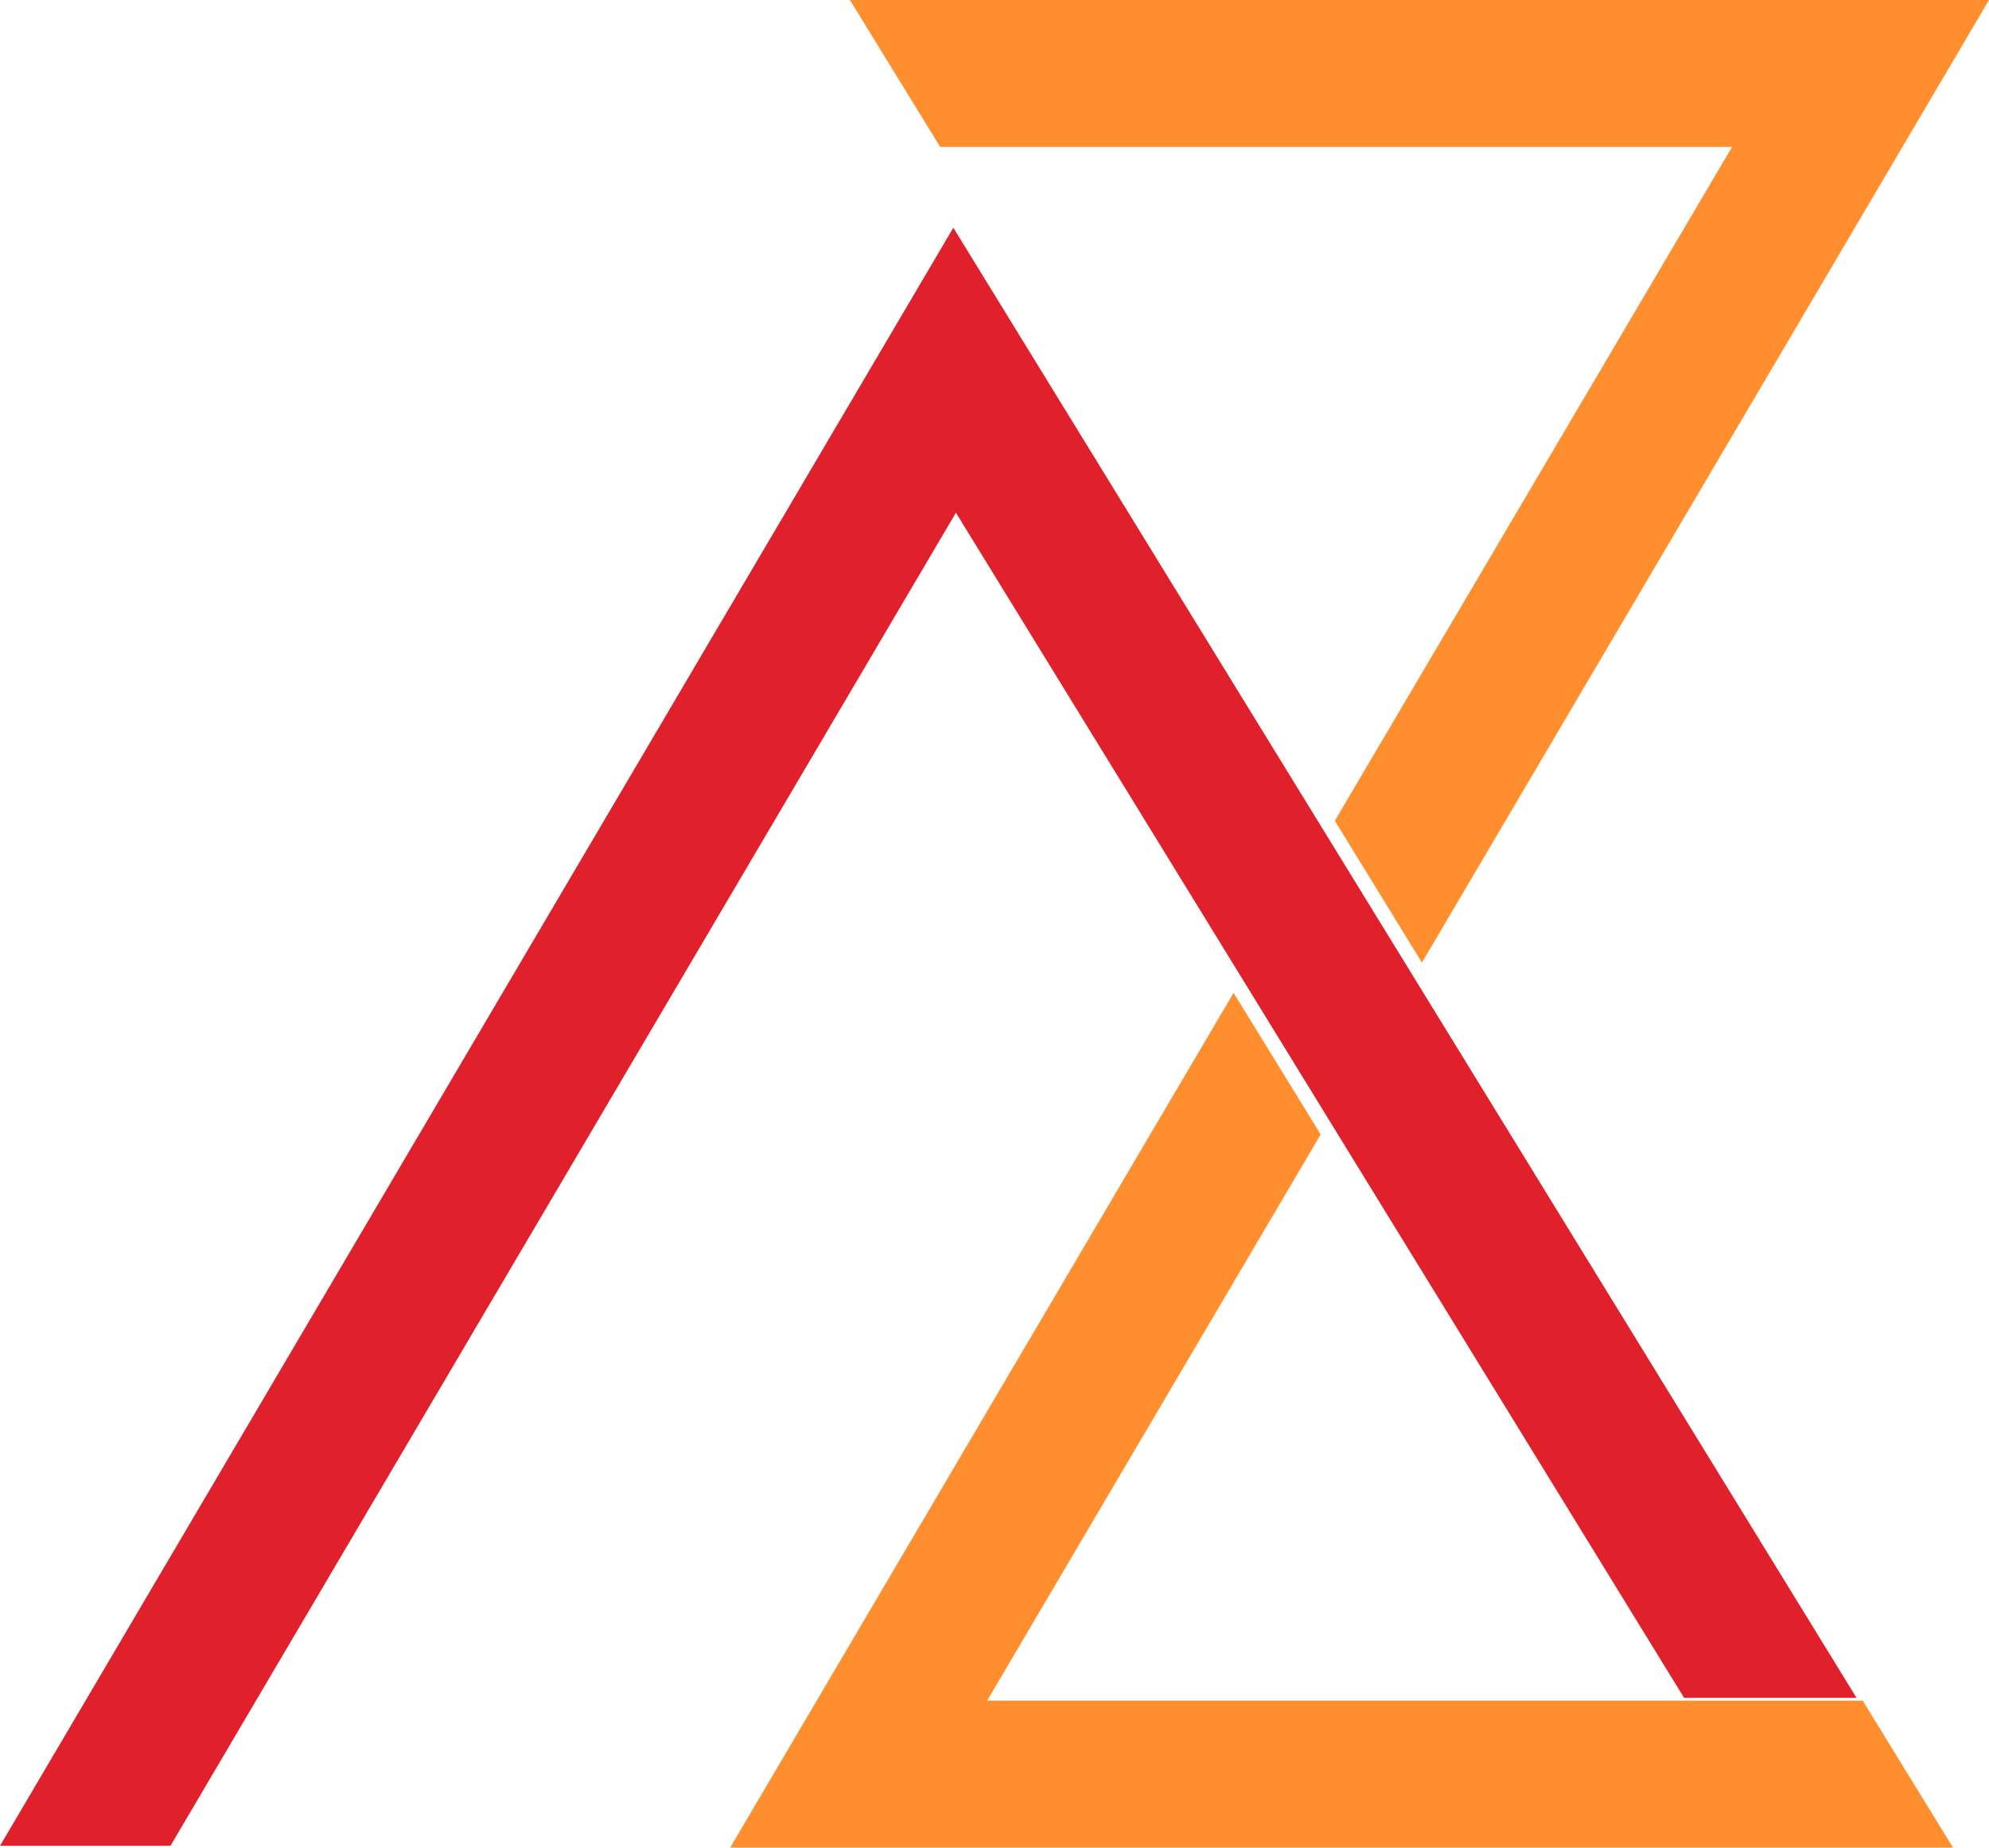
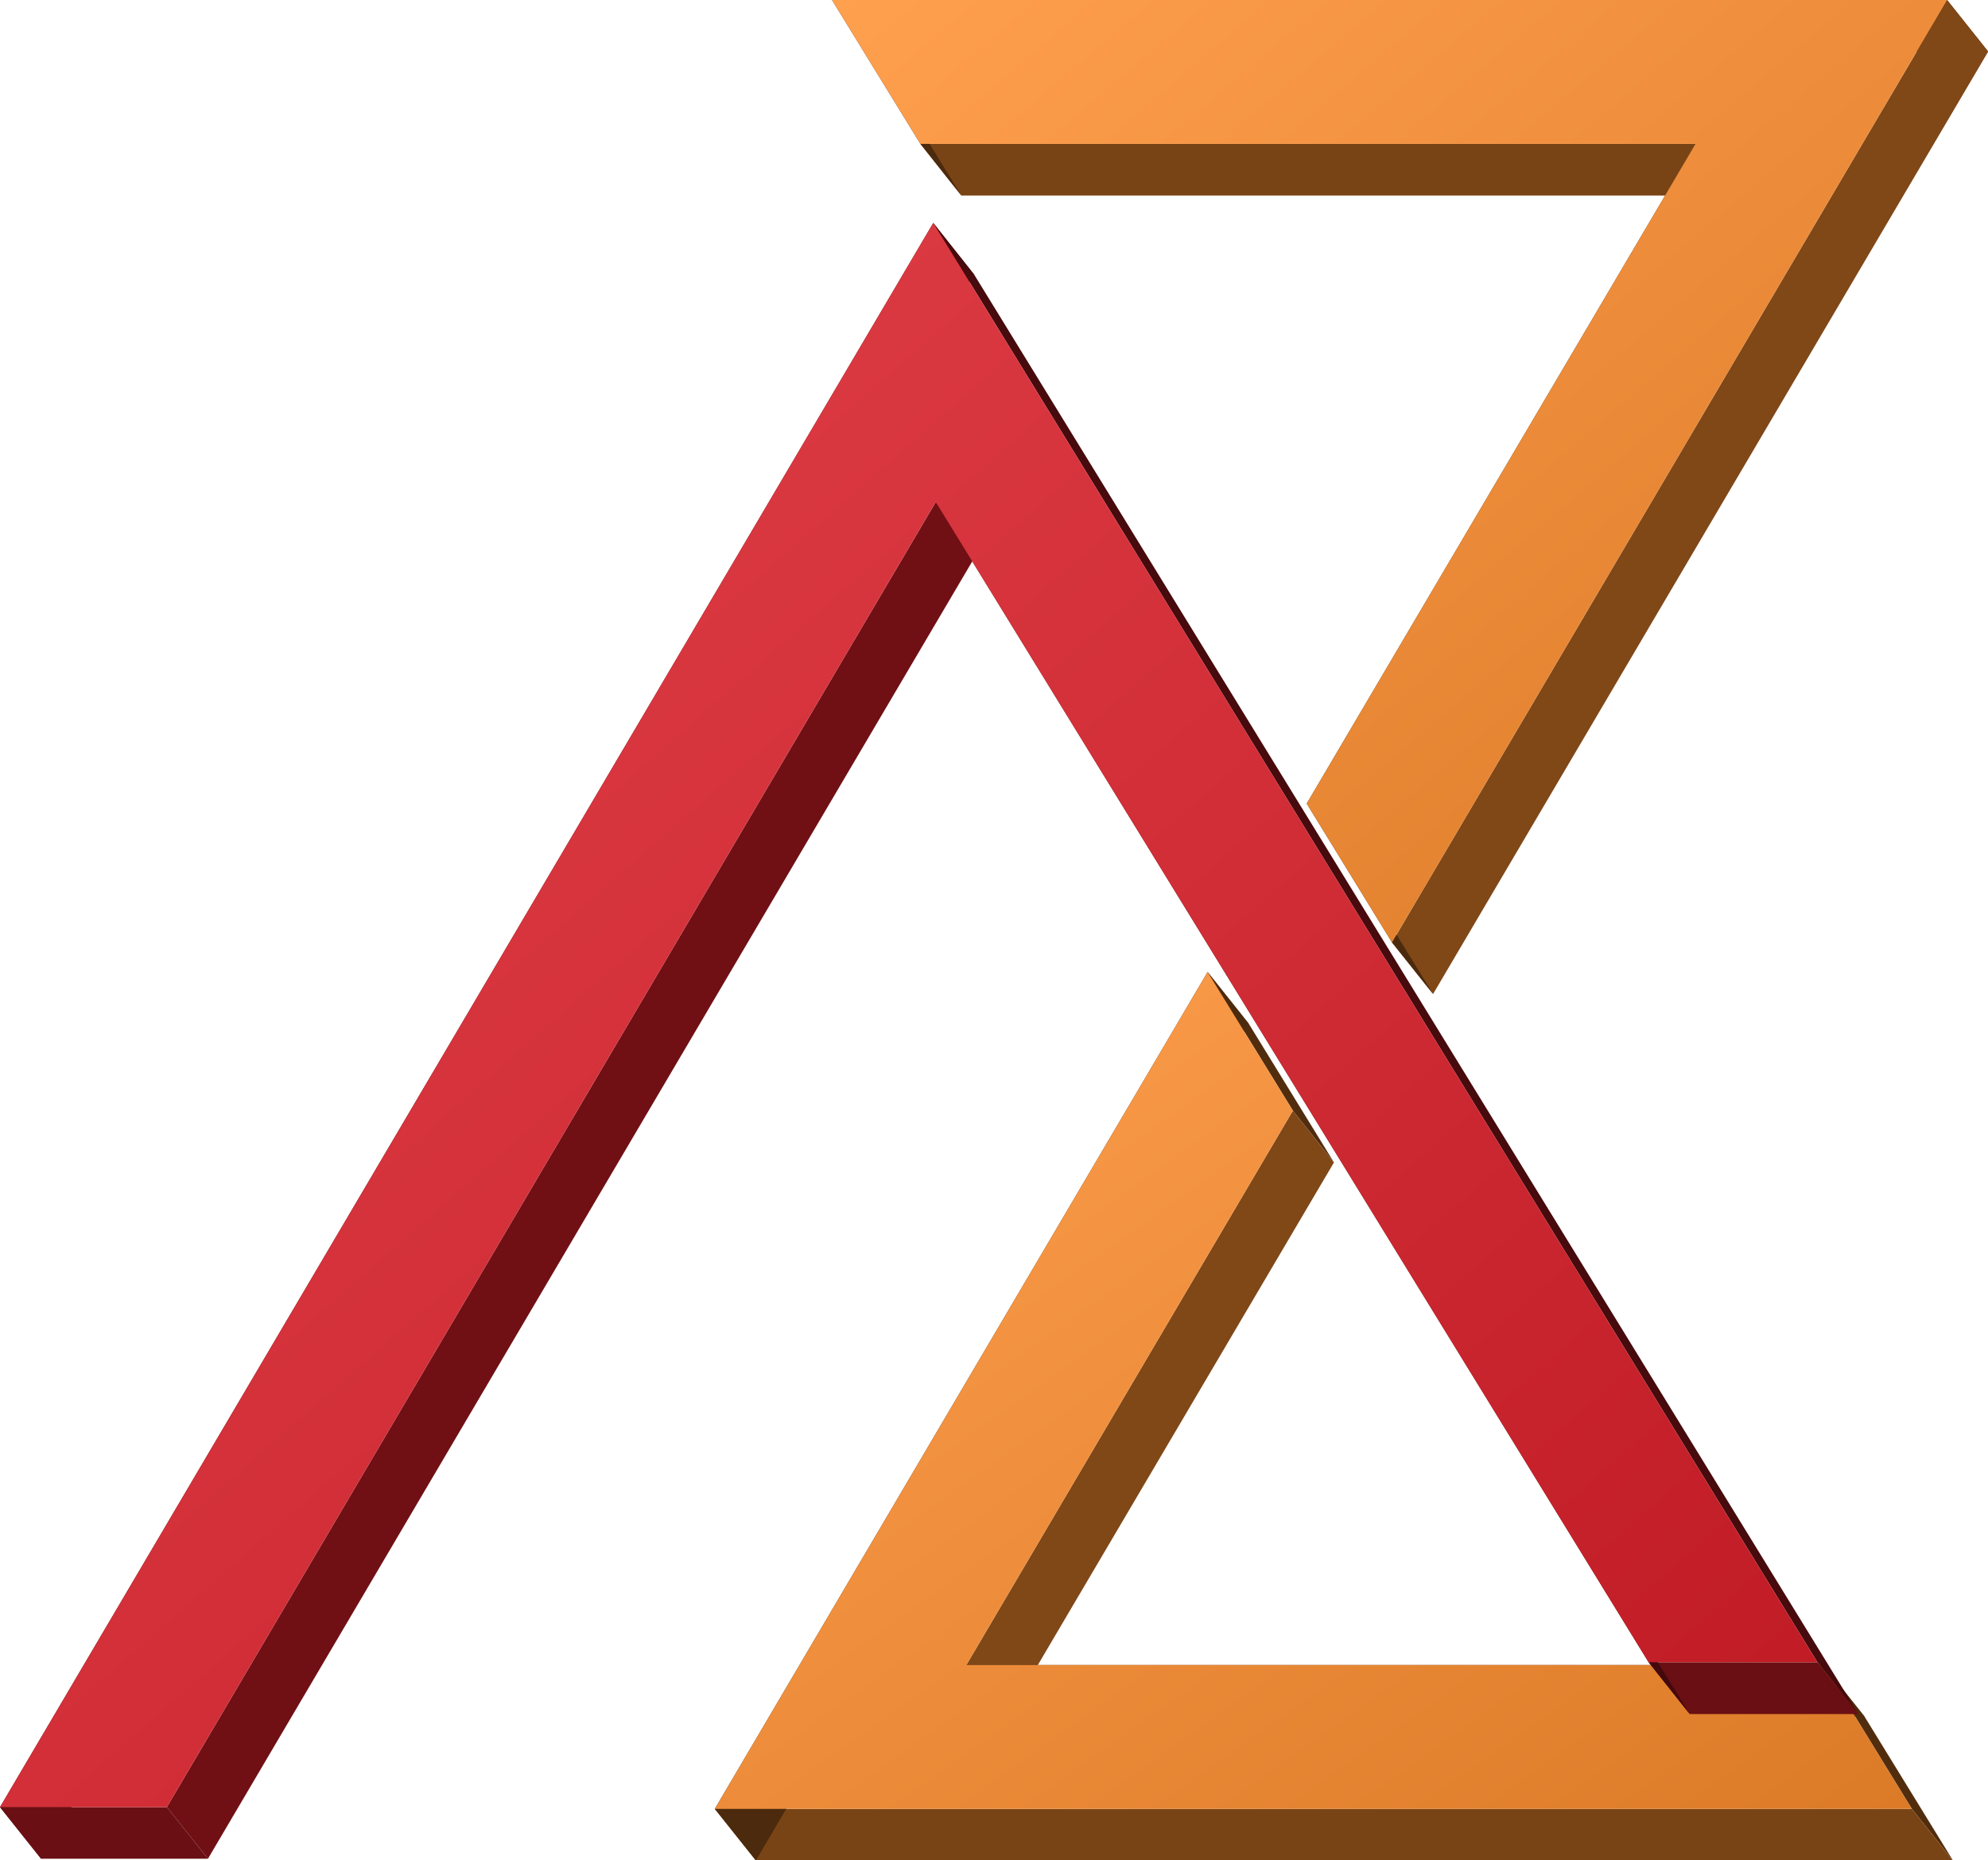
- <svg xmlns="http://www.w3.org/2000/svg" viewBox="0 0 1000 929" role="img" aria-label="AZ Printing &amp; Signs">
-   <path fill="#FF8F2E" d="M427.3 0.0 L1000.0 0.0 L714.9 484.0 L671.1 412.7 L870.8 73.9 L472.7 73.9Z" />
-   <path fill="#FF8F2E" d="M620.2 499.2 L664.0 570.4 L496.3 855.1 L936.5 855.1 L981.9 929.0 L367.1 929.0Z" />
-   <path fill="#E0202A" d="M0.0 928.1 L479.3 114.5 L933.4 853.7 L846.7 853.7 L480.6 257.8 L85.7 928.1Z" />
+ <svg xmlns="http://www.w3.org/2000/svg" viewBox="0 0 1021 955" role="img" aria-label="AZ Printing &amp; Signs">
+   <defs>
+     <linearGradient id="gA" x1="0" y1="0" x2="1" y2="1">
+       <stop offset="0" stop-color="#E4434C" />
+       <stop offset="1" stop-color="#C01B24" />
+     </linearGradient>
+     <linearGradient id="gZ" x1="0" y1="0" x2="1" y2="1">
+       <stop offset="0" stop-color="#FFA04F" />
+       <stop offset="1" stop-color="#DB7A27" />
+     </linearGradient>
+   </defs>
+   <g>
+     <path fill="#4C2A0D" d="M427.3 0.0 L1000.0 0.0 L1021.1 26.5 L448.4 26.5Z" />
+     <path fill="#804717" d="M1000.0 0.0 L714.9 484.0 L736.0 510.5 L1021.1 26.5Z" />
+     <path fill="#4C2A0D" d="M714.9 484.0 L671.1 412.7 L692.2 439.3 L736.0 510.5Z" />
+     <path fill="#4C2A0D" d="M671.1 412.7 L870.8 73.9 L891.8 100.4 L692.2 439.3Z" />
+     <path fill="#794415" d="M870.8 73.9 L472.7 73.9 L493.7 100.4 L891.8 100.4Z" />
+     <path fill="#4C2A0D" d="M472.7 73.9 L427.3 0.0 L448.4 26.5 L493.7 100.4Z" />
+     <path fill="#512D0E" d="M620.2 499.2 L664.0 570.4 L685.1 597.0 L641.3 525.7Z" />
+     <path fill="#804717" d="M664.0 570.4 L496.3 855.1 L517.4 881.6 L685.1 597.0Z" />
+     <path fill="#4C2A0D" d="M496.3 855.1 L936.5 855.1 L957.6 881.6 L517.4 881.6Z" />
+     <path fill="#512D0E" d="M936.5 855.1 L981.9 929.0 L1003.0 955.5 L957.6 881.6Z" />
+     <path fill="#794415" d="M981.9 929.0 L367.1 929.0 L388.2 955.5 L1003.0 955.5Z" />
+     <path fill="#4C2A0D" d="M367.1 929.0 L620.2 499.2 L641.3 525.7 L388.2 955.5Z" />
+     <path fill="url(#gZ)" d="M427.3 0.0 L1000.0 0.0 L714.9 484.0 L671.1 412.7 L870.8 73.9 L472.7 73.9Z" />
+     <path fill="url(#gZ)" d="M620.2 499.2 L664.0 570.4 L496.3 855.1 L936.5 855.1 L981.9 929.0 L367.1 929.0Z" />
+     <path fill="#43090C" d="M0.0 928.1 L479.3 114.5 L500.3 141.0 L21.1 954.6Z" />
+     <path fill="#470A0D" d="M479.3 114.5 L933.4 853.7 L954.5 880.3 L500.3 141.0Z" />
+     <path fill="#6A0F13" d="M933.4 853.7 L846.7 853.7 L867.8 880.3 L954.5 880.3Z" />
+     <path fill="#43090C" d="M846.7 853.7 L480.6 257.8 L501.7 284.3 L867.8 880.3Z" />
+     <path fill="#701015" d="M480.6 257.8 L85.7 928.1 L106.8 954.6 L501.7 284.3Z" />
+     <path fill="#6A0F13" d="M85.7 928.1 L0.0 928.1 L21.1 954.6 L106.8 954.6Z" />
+     <path fill="url(#gA)" d="M0.0 928.1 L479.3 114.5 L933.4 853.7 L846.7 853.7 L480.6 257.8 L85.7 928.1Z" />
+   </g>
</svg>
